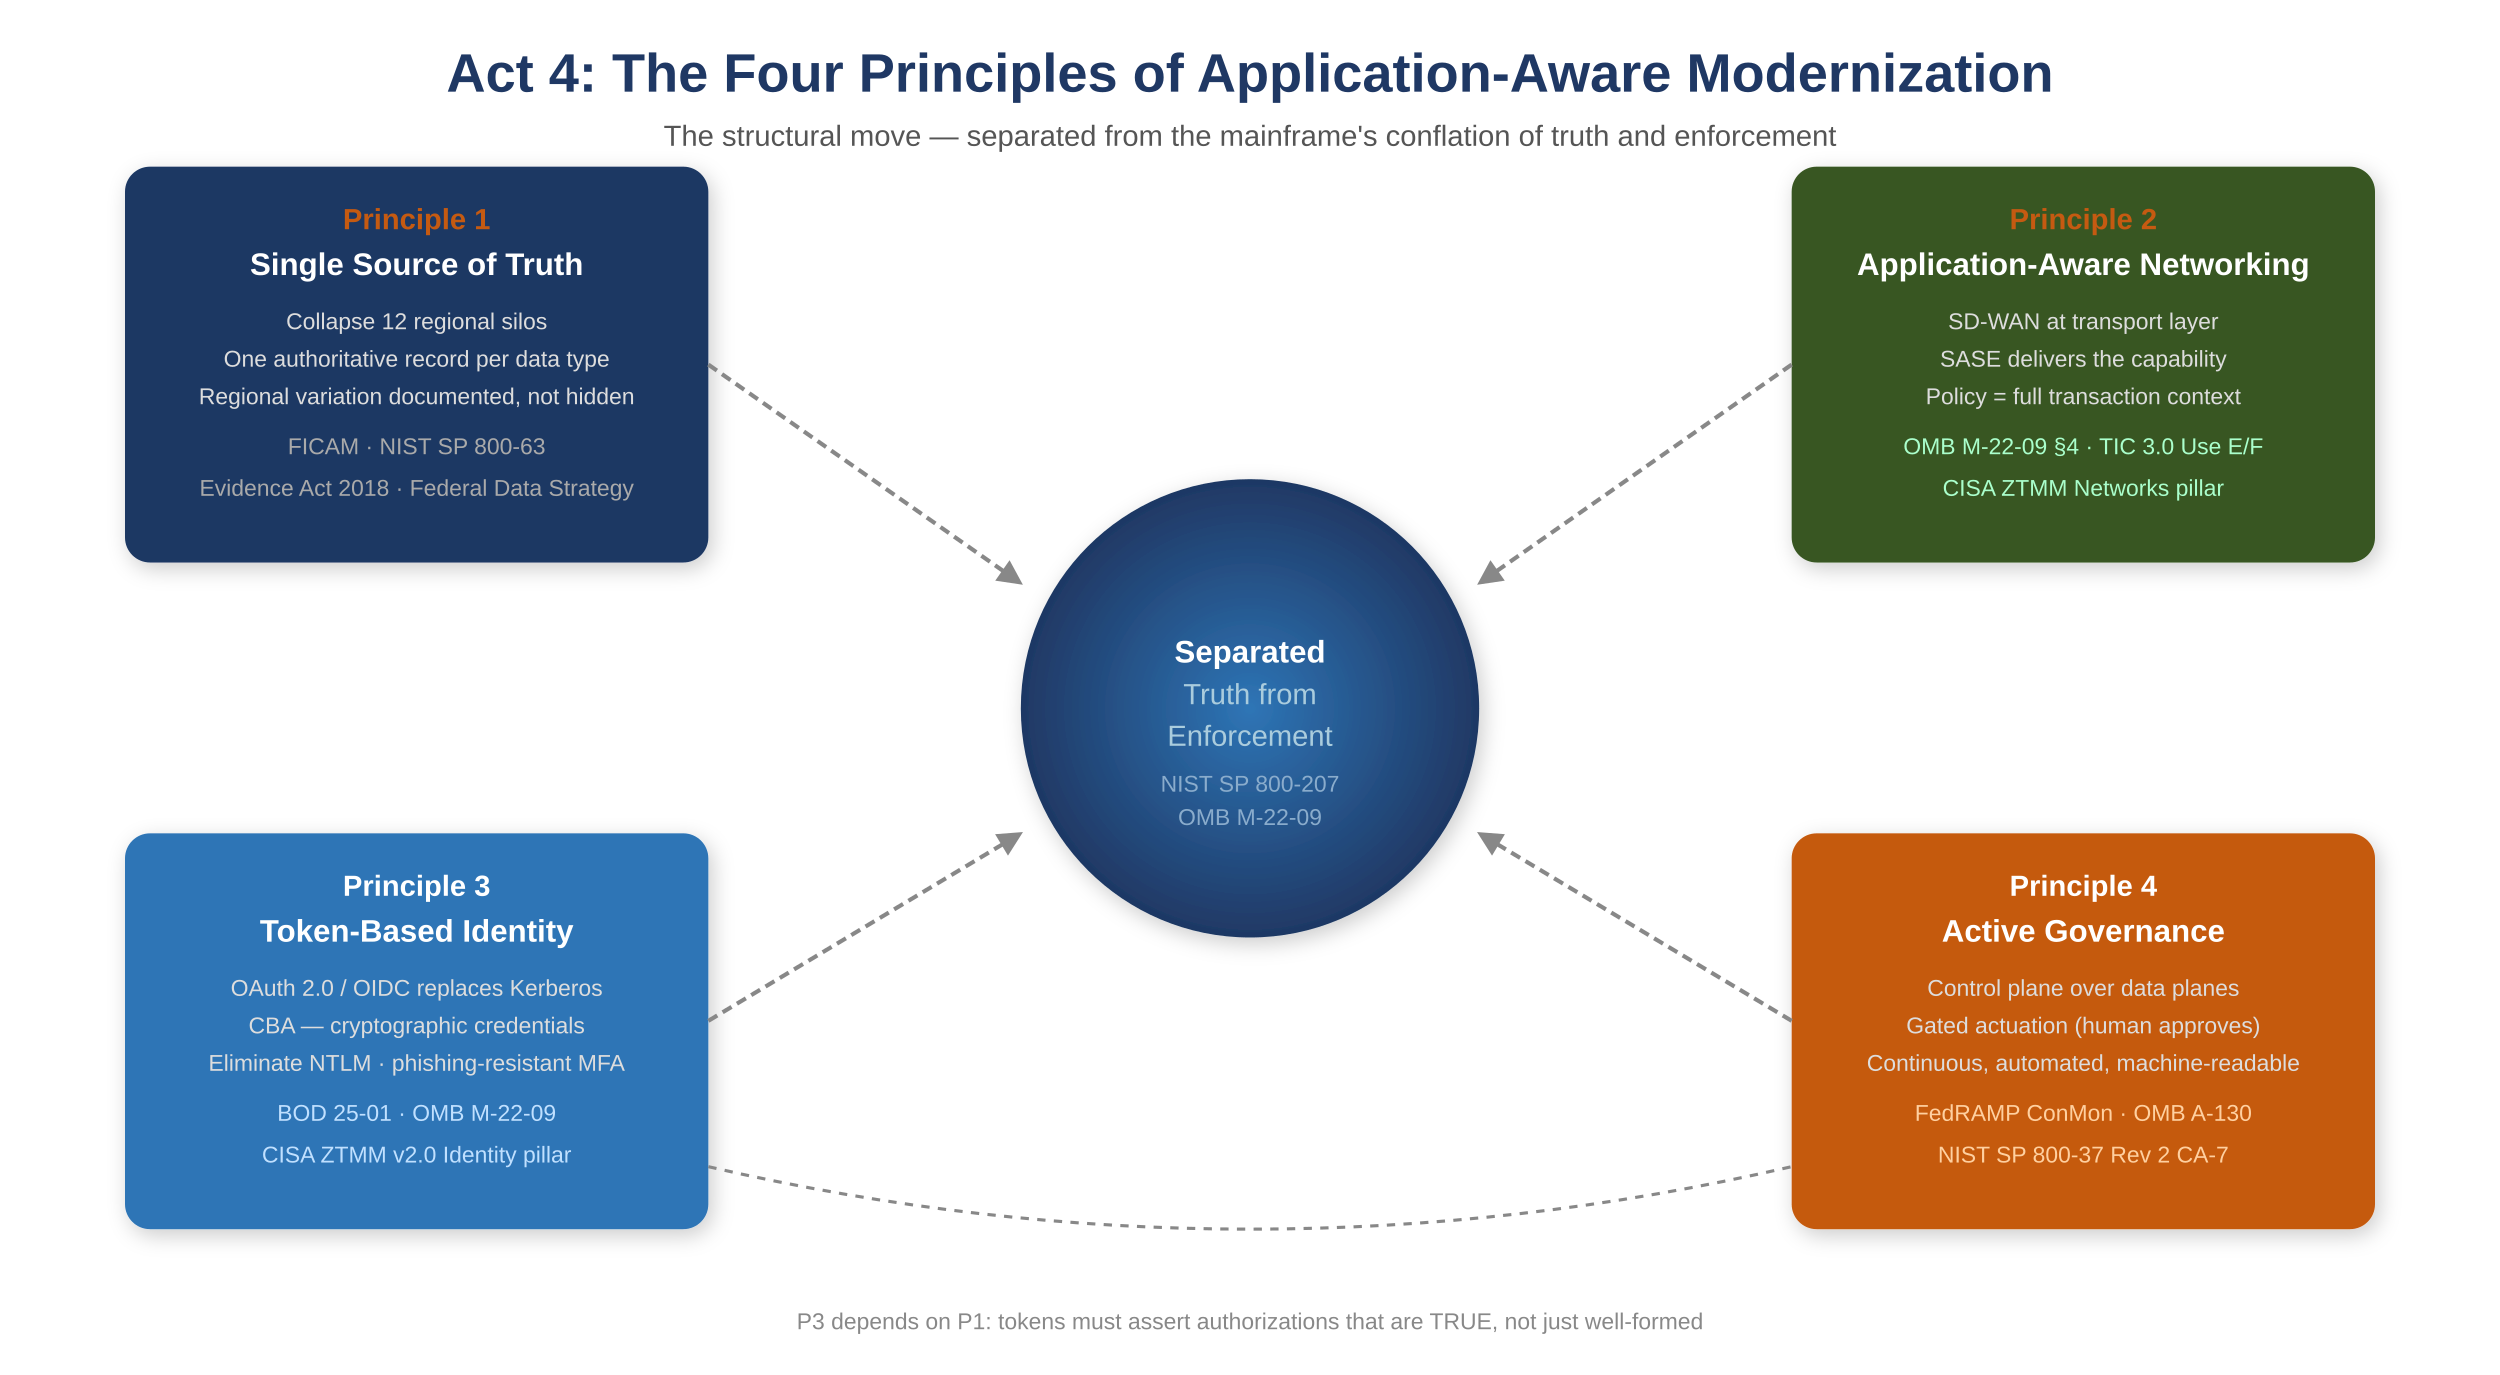
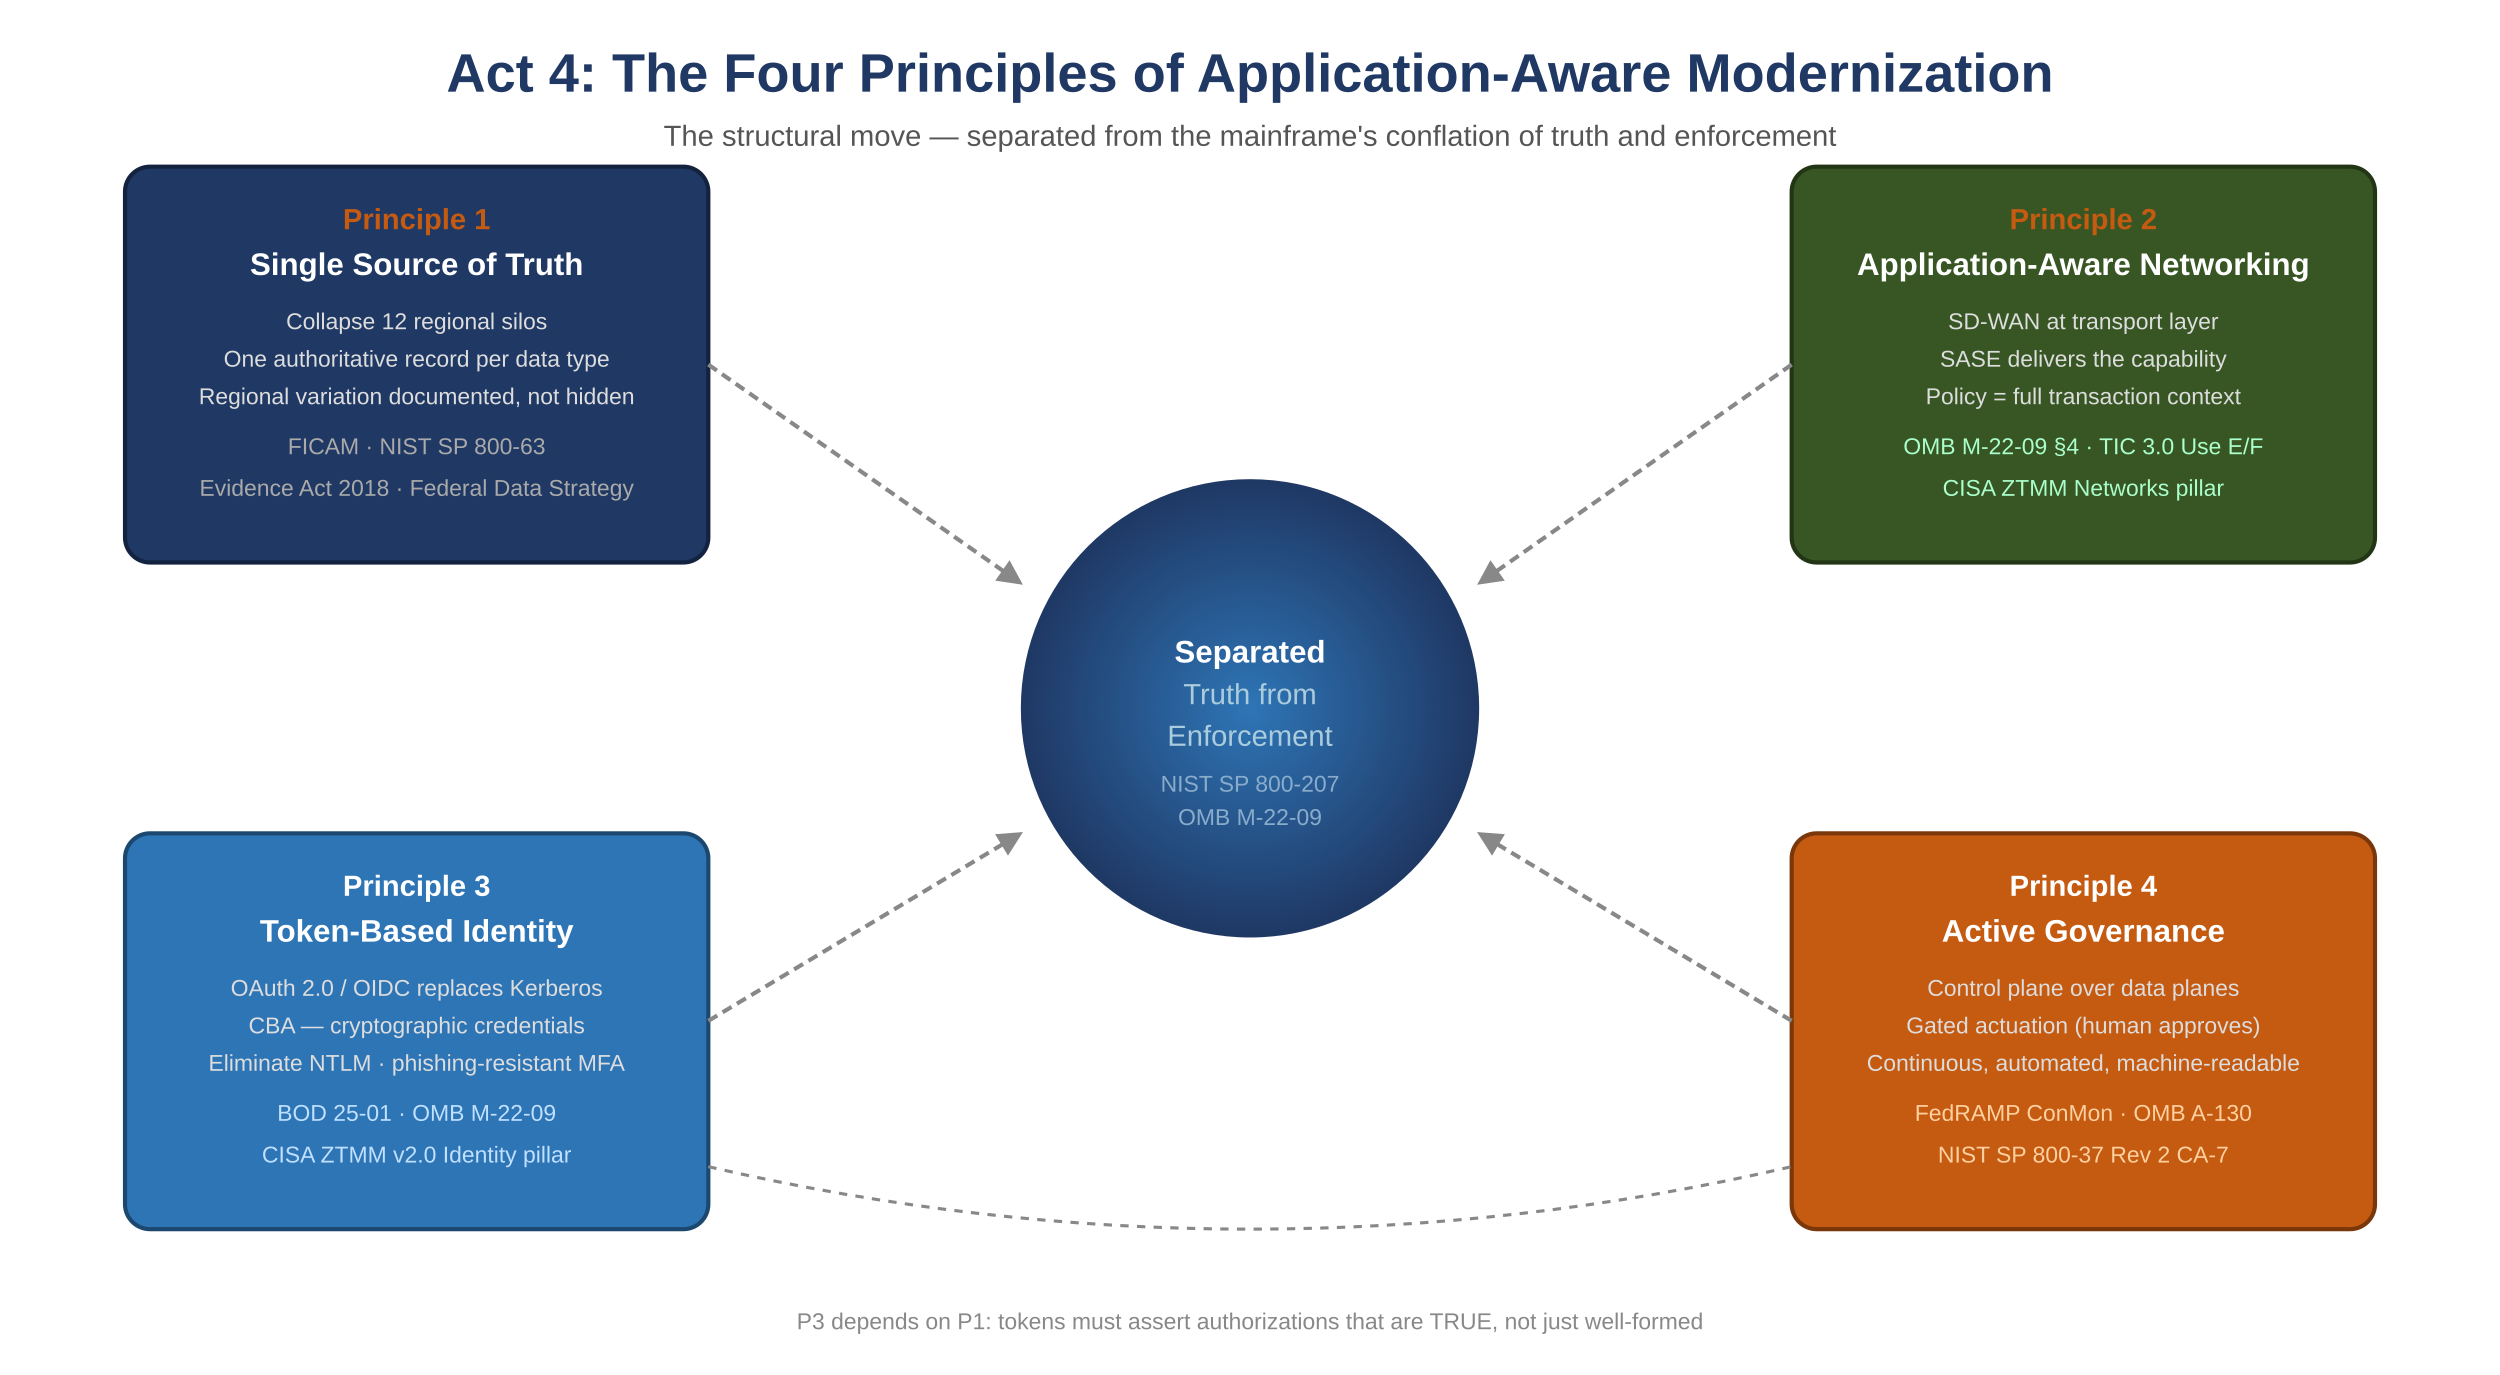
<svg xmlns="http://www.w3.org/2000/svg" viewBox="0 0 1200 660" font-family="Arial,sans-serif">
  <rect width="1200" height="660" fill="#FFFFFF" />
  <defs>
    <radialGradient id="hub5" cx="50%" cy="50%" r="50%">
      <stop offset="0%" stop-color="#2E75B6" />
      <stop offset="100%" stop-color="#1F3864" />
    </radialGradient>
-     <filter id="sh">
-       <feDropShadow dx="2" dy="3" stdDeviation="5" flood-opacity="0.20" />
-     </filter>
    <marker id="arr5" viewBox="0 0 10 10" refX="9" refY="5" markerWidth="6" markerHeight="6" orient="auto">
      <path d="M0,0 L10,5 L0,10 Z" fill="#888" />
    </marker>
  </defs>
  <text x="600" y="44" text-anchor="middle" font-size="26" font-weight="bold" fill="#1F3864">Act 4: The Four Principles of Application-Aware Modernization</text>
  <text x="600" y="70" text-anchor="middle" font-size="14" fill="#555">The structural move — separated from the mainframe's conflation of truth and enforcement</text>
-   <circle cx="600" cy="340" r="110" fill="url(#hub5)" filter="url(#sh)" />
+   <circle cx="600" cy="340" r="110" fill="url(#hub5)" />
  <text x="600" y="318" text-anchor="middle" font-size="15" fill="white" font-weight="bold">Separated</text>
  <text x="600" y="338" text-anchor="middle" font-size="14" fill="#acd">Truth from</text>
  <text x="600" y="358" text-anchor="middle" font-size="14" fill="#acd">Enforcement</text>
  <text x="600" y="380" text-anchor="middle" font-size="11" fill="#8aaccc">NIST SP 800-207</text>
  <text x="600" y="396" text-anchor="middle" font-size="11" fill="#8aaccc">OMB M-22-09</text>
-   <rect x="60" y="80" width="280" height="190" rx="12" fill="#1F3864" filter="url(#sh)" />
+   <rect x="60" y="80" width="280" height="190" rx="12" fill="#1F3864" stroke="#13223E" stroke-width="2" />
  <text x="200" y="110" text-anchor="middle" font-size="14" fill="#C55A11" font-weight="bold">Principle 1</text>
  <text x="200" y="132" text-anchor="middle" font-size="15" fill="white" font-weight="bold">Single Source of Truth</text>
  <text x="200" y="158" text-anchor="middle" font-size="11" fill="#ddd">Collapse 12 regional silos</text>
  <text x="200" y="176" text-anchor="middle" font-size="11" fill="#ddd">One authoritative record per data type</text>
  <text x="200" y="194" text-anchor="middle" font-size="11" fill="#ddd">Regional variation documented, not hidden</text>
  <text x="200" y="218" text-anchor="middle" font-size="11" fill="#aaa">FICAM · NIST SP 800-63</text>
  <text x="200" y="238" text-anchor="middle" font-size="11" fill="#aaa">Evidence Act 2018 · Federal Data Strategy</text>
  <line x1="340" y1="175" x2="490" y2="280" stroke="#888" stroke-width="2" stroke-dasharray="5,3" marker-end="url(#arr5)" />
-   <rect x="860" y="80" width="280" height="190" rx="12" fill="#375623" filter="url(#sh)" />
+   <rect x="860" y="80" width="280" height="190" rx="12" fill="#375623" stroke="#223515" stroke-width="2" />
  <text x="1000" y="110" text-anchor="middle" font-size="14" fill="#C55A11" font-weight="bold">Principle 2</text>
  <text x="1000" y="132" text-anchor="middle" font-size="15" fill="white" font-weight="bold">Application-Aware Networking</text>
  <text x="1000" y="158" text-anchor="middle" font-size="11" fill="#ddd">SD-WAN at transport layer</text>
  <text x="1000" y="176" text-anchor="middle" font-size="11" fill="#ddd">SASE delivers the capability</text>
  <text x="1000" y="194" text-anchor="middle" font-size="11" fill="#ddd">Policy = full transaction context</text>
  <text x="1000" y="218" text-anchor="middle" font-size="11" fill="#afc">OMB M-22-09 §4 · TIC 3.0 Use E/F</text>
  <text x="1000" y="238" text-anchor="middle" font-size="11" fill="#afc">CISA ZTMM Networks pillar</text>
  <line x1="860" y1="175" x2="710" y2="280" stroke="#888" stroke-width="2" stroke-dasharray="5,3" marker-end="url(#arr5)" />
-   <rect x="60" y="400" width="280" height="190" rx="12" fill="#2E75B6" filter="url(#sh)" />
+   <rect x="60" y="400" width="280" height="190" rx="12" fill="#2E75B6" stroke="#1C4870" stroke-width="2" />
  <text x="200" y="430" text-anchor="middle" font-size="14" fill="white" font-weight="bold">Principle 3</text>
  <text x="200" y="452" text-anchor="middle" font-size="15" fill="white" font-weight="bold">Token-Based Identity</text>
  <text x="200" y="478" text-anchor="middle" font-size="11" fill="#ddd">OAuth 2.0 / OIDC replaces Kerberos</text>
  <text x="200" y="496" text-anchor="middle" font-size="11" fill="#ddd">CBA — cryptographic credentials</text>
  <text x="200" y="514" text-anchor="middle" font-size="11" fill="#ddd">Eliminate NTLM · phishing-resistant MFA</text>
  <text x="200" y="538" text-anchor="middle" font-size="11" fill="#C0E0FF">BOD 25-01 · OMB M-22-09</text>
  <text x="200" y="558" text-anchor="middle" font-size="11" fill="#C0E0FF">CISA ZTMM v2.0 Identity pillar</text>
  <line x1="340" y1="490" x2="490" y2="400" stroke="#888" stroke-width="2" stroke-dasharray="5,3" marker-end="url(#arr5)" />
-   <rect x="860" y="400" width="280" height="190" rx="12" fill="#C55A11" filter="url(#sh)" />
+   <rect x="860" y="400" width="280" height="190" rx="12" fill="#C55A11" stroke="#7A370A" stroke-width="2" />
  <text x="1000" y="430" text-anchor="middle" font-size="14" fill="white" font-weight="bold">Principle 4</text>
  <text x="1000" y="452" text-anchor="middle" font-size="15" fill="white" font-weight="bold">Active Governance</text>
  <text x="1000" y="478" text-anchor="middle" font-size="11" fill="#ddd">Control plane over data planes</text>
  <text x="1000" y="496" text-anchor="middle" font-size="11" fill="#ddd">Gated actuation (human approves)</text>
  <text x="1000" y="514" text-anchor="middle" font-size="11" fill="#ddd">Continuous, automated, machine-readable</text>
  <text x="1000" y="538" text-anchor="middle" font-size="11" fill="#FFD0A0">FedRAMP ConMon · OMB A-130</text>
  <text x="1000" y="558" text-anchor="middle" font-size="11" fill="#FFD0A0">NIST SP 800-37 Rev 2 CA-7</text>
  <line x1="860" y1="490" x2="710" y2="400" stroke="#888" stroke-width="2" stroke-dasharray="5,3" marker-end="url(#arr5)" />
  <path d="M340,560 Q600,620 860,560" stroke="#888" stroke-width="1.5" fill="none" stroke-dasharray="4,4" />
  <text x="600" y="638" text-anchor="middle" font-size="11" fill="#888">P3 depends on P1: tokens must assert authorizations that are TRUE, not just well-formed</text>
</svg>
